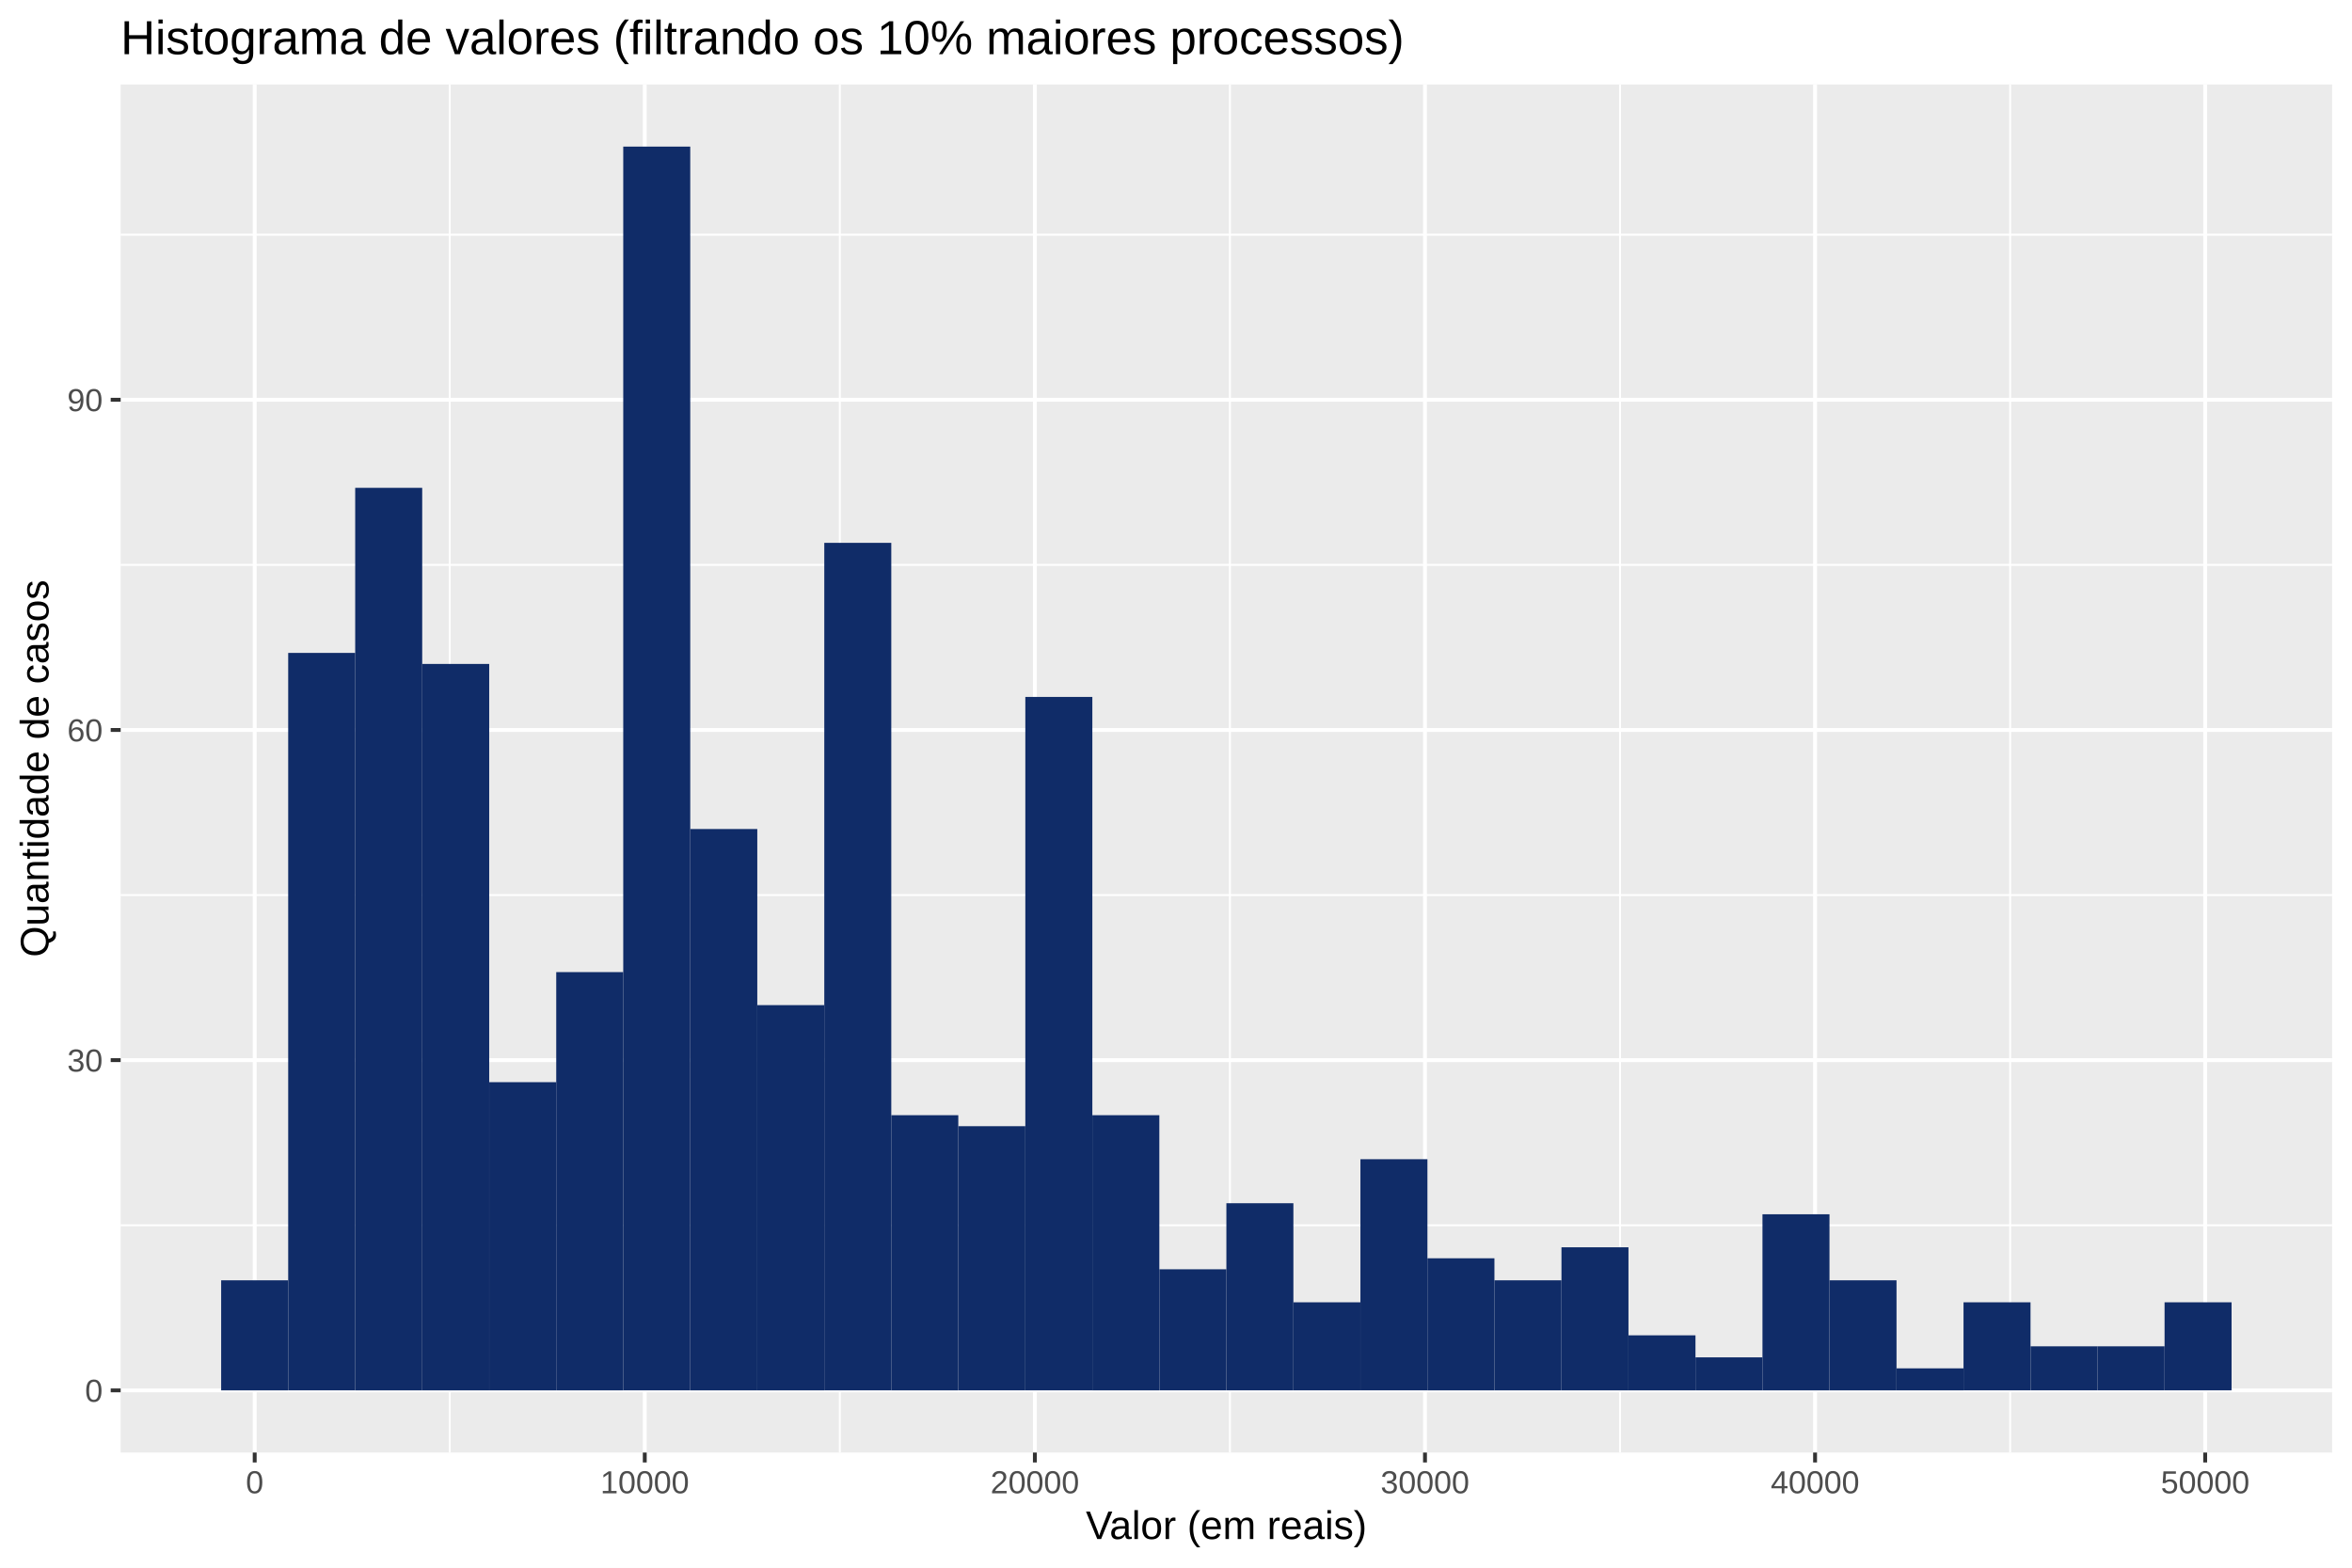
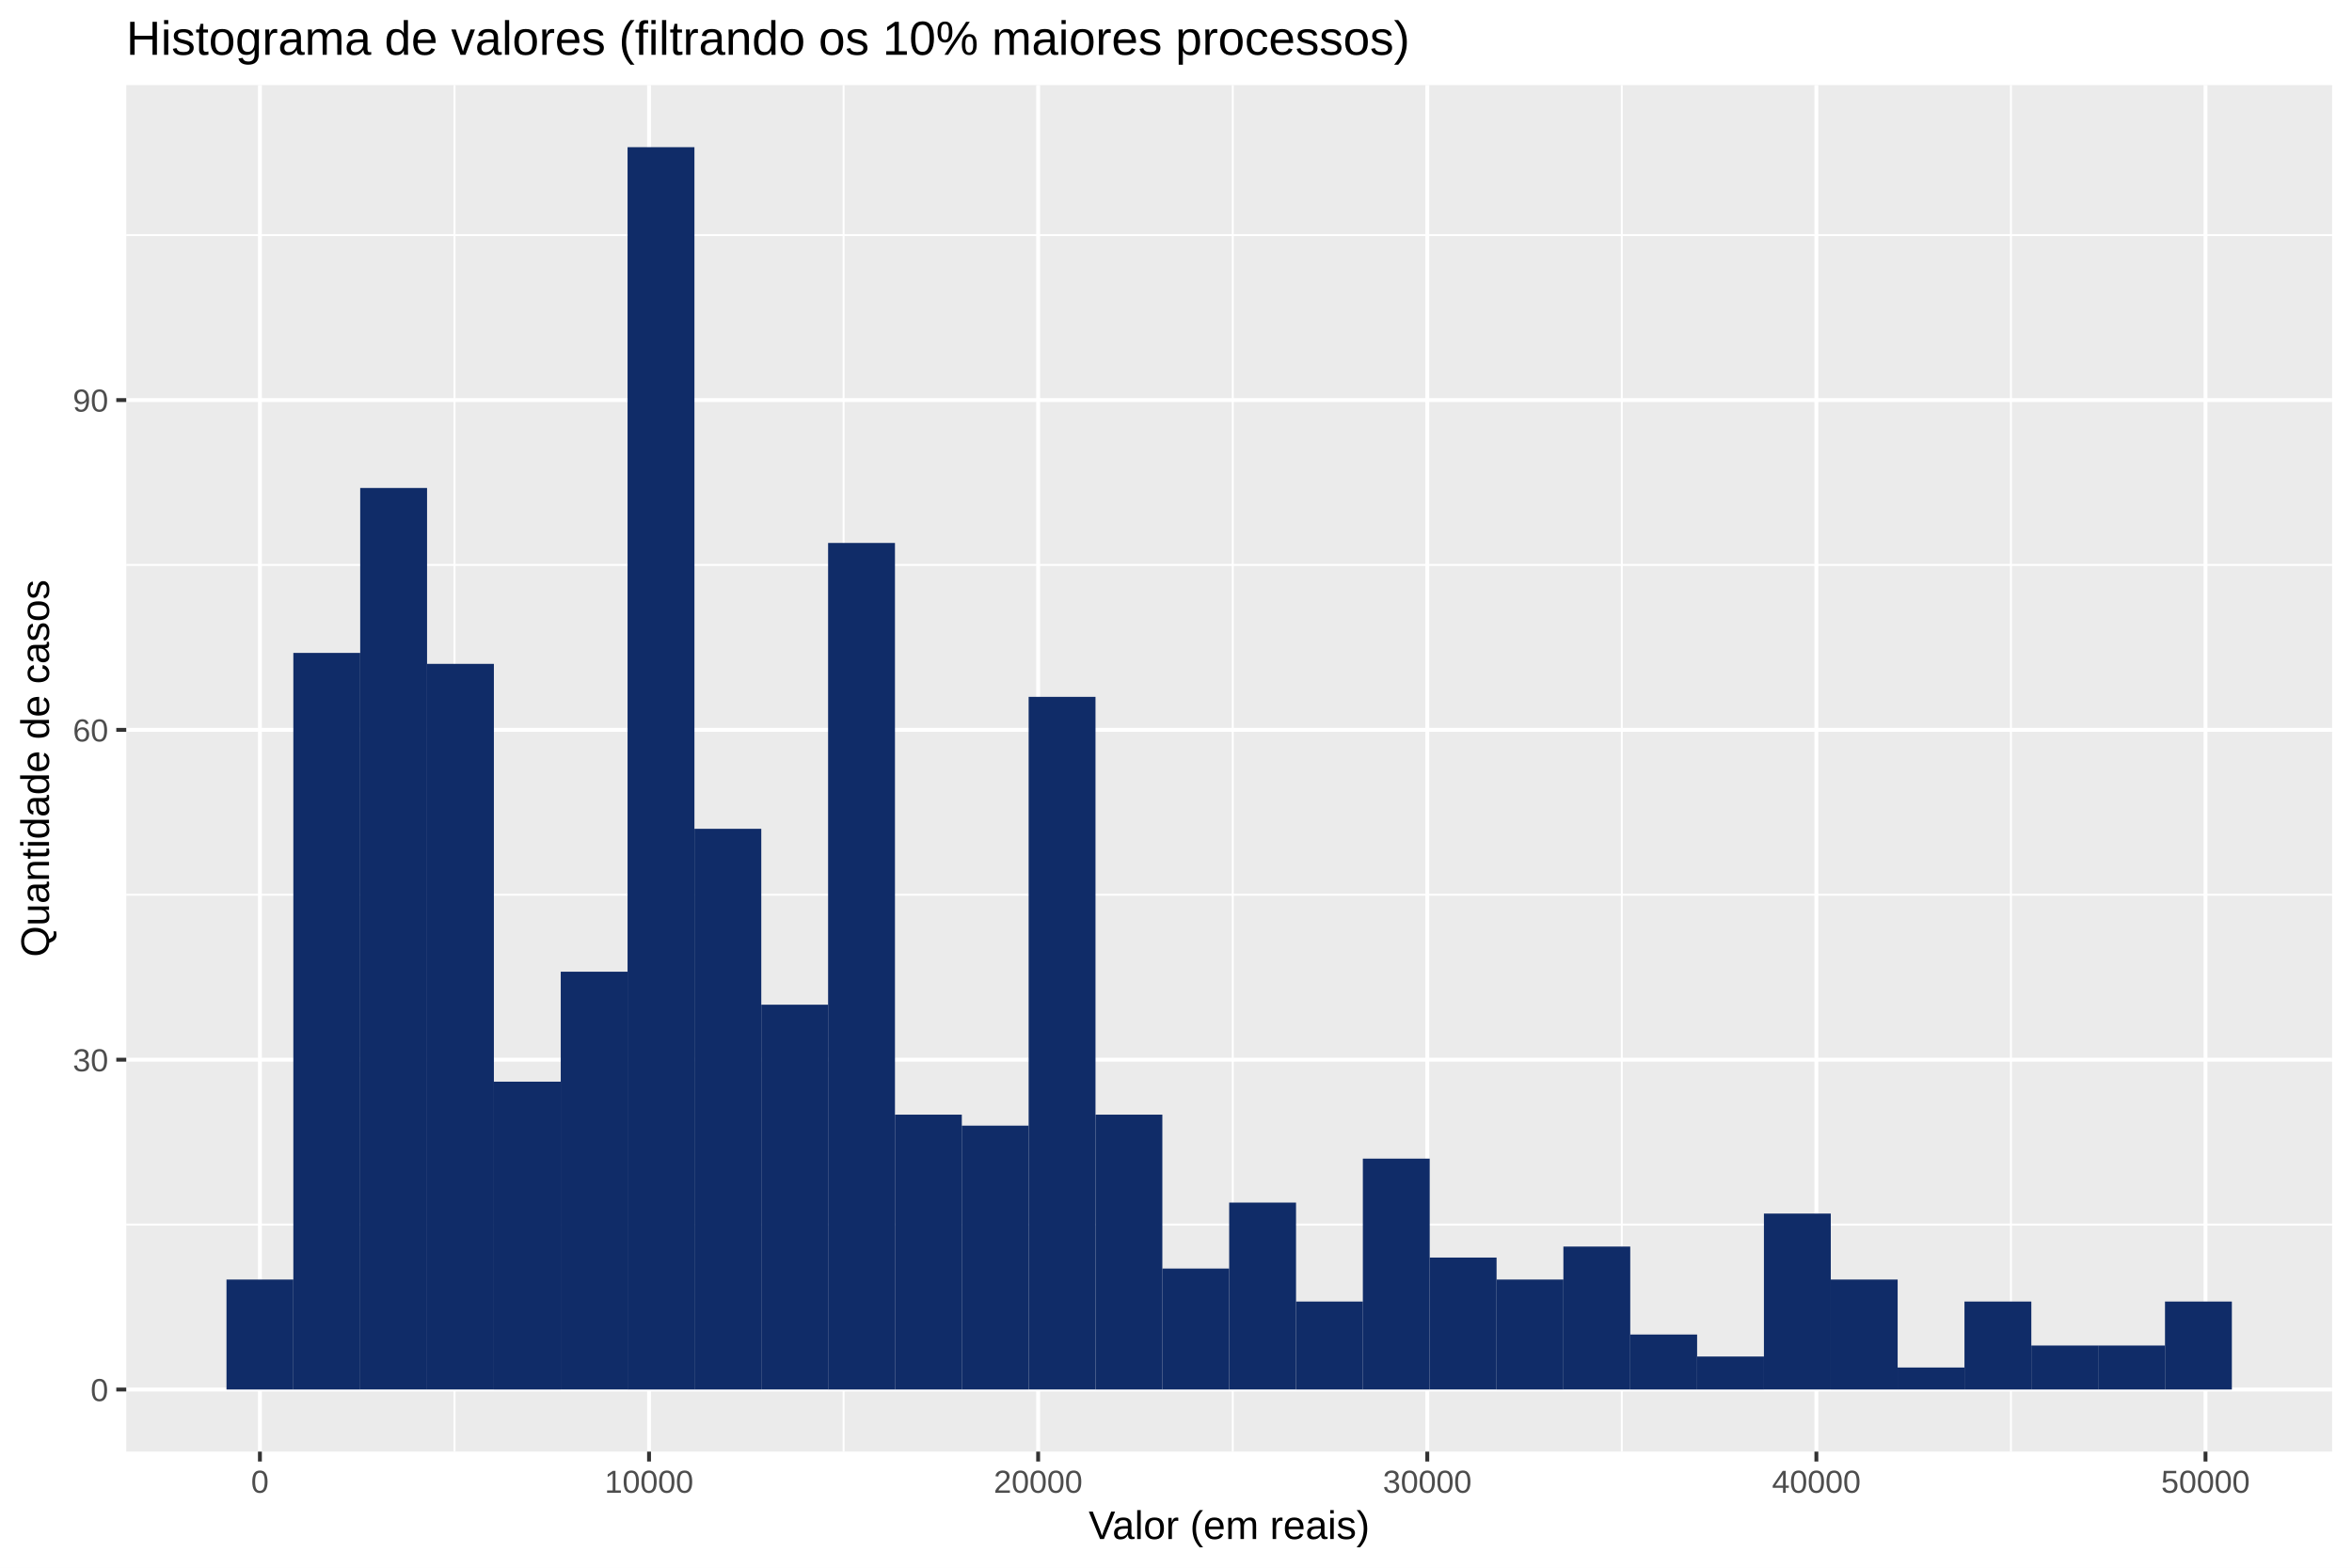
<svg xmlns="http://www.w3.org/2000/svg" class="svglite" width="648.00pt" height="432.00pt" viewBox="0 0 648.00 432.00">
  <defs>
    <style type="text/css">
    .svglite line, .svglite polyline, .svglite polygon, .svglite path, .svglite rect, .svglite circle {
      fill: none;
      stroke: #000000;
      stroke-linecap: round;
      stroke-linejoin: round;
      stroke-miterlimit: 10.00;
    }
    .svglite text {
      white-space: pre;
    }
  </style>
  </defs>
  <rect width="100%" height="100%" style="stroke: none; fill: #FFFFFF;" />
  <defs>
    <clipPath id="cpMC4wMHw2NDguMDB8MC4wMHw0MzIuMDA=">
      <rect x="0.00" y="0.00" width="648.00" height="432.00" />
    </clipPath>
  </defs>
  <g clip-path="url(#cpMC4wMHw2NDguMDB8MC4wMHw0MzIuMDA=)">
    <rect x="0.00" y="0.00" width="648.00" height="432.00" style="stroke-width: 1.07; stroke: #FFFFFF; fill: #FFFFFF;" />
  </g>
  <defs>
-     <clipPath id="cpMzMuMjR8NjQyLjUyfDIzLjI3fDQwMC4yNw==">
-       <rect x="33.24" y="23.27" width="609.28" height="377.01" />
+     <clipPath id="cpMzQuNzh8NjQyLjUyfDIzLjQ0fDQwMC4wMQ==">
+       <rect x="34.78" y="23.44" width="607.74" height="376.58" />
    </clipPath>
  </defs>
-   <g clip-path="url(#cpMzMuMjR8NjQyLjUyfDIzLjI3fDQwMC4yNw==)">
-     <rect x="33.24" y="23.27" width="609.28" height="377.01" style="stroke-width: 1.07; stroke: none; fill: #EBEBEB;" />
-     <polyline points="33.24,337.64 642.52,337.64 " style="stroke-width: 0.53; stroke: #FFFFFF; stroke-linecap: butt;" />
-     <polyline points="33.24,246.65 642.52,246.65 " style="stroke-width: 0.53; stroke: #FFFFFF; stroke-linecap: butt;" />
-     <polyline points="33.24,155.66 642.52,155.66 " style="stroke-width: 0.53; stroke: #FFFFFF; stroke-linecap: butt;" />
-     <polyline points="33.24,64.67 642.52,64.67 " style="stroke-width: 0.53; stroke: #FFFFFF; stroke-linecap: butt;" />
-     <polyline points="123.90,400.27 123.90,23.27 " style="stroke-width: 0.53; stroke: #FFFFFF; stroke-linecap: butt;" />
-     <polyline points="231.38,400.27 231.38,23.27 " style="stroke-width: 0.53; stroke: #FFFFFF; stroke-linecap: butt;" />
-     <polyline points="338.86,400.27 338.86,23.27 " style="stroke-width: 0.53; stroke: #FFFFFF; stroke-linecap: butt;" />
-     <polyline points="446.33,400.27 446.33,23.27 " style="stroke-width: 0.53; stroke: #FFFFFF; stroke-linecap: butt;" />
-     <polyline points="553.81,400.27 553.81,23.27 " style="stroke-width: 0.53; stroke: #FFFFFF; stroke-linecap: butt;" />
-     <polyline points="33.24,383.14 642.52,383.14 " style="stroke-width: 1.07; stroke: #FFFFFF; stroke-linecap: butt;" />
-     <polyline points="33.24,292.14 642.52,292.14 " style="stroke-width: 1.07; stroke: #FFFFFF; stroke-linecap: butt;" />
-     <polyline points="33.24,201.15 642.52,201.15 " style="stroke-width: 1.07; stroke: #FFFFFF; stroke-linecap: butt;" />
-     <polyline points="33.24,110.16 642.52,110.16 " style="stroke-width: 1.07; stroke: #FFFFFF; stroke-linecap: butt;" />
-     <polyline points="70.17,400.27 70.17,23.27 " style="stroke-width: 1.07; stroke: #FFFFFF; stroke-linecap: butt;" />
-     <polyline points="177.64,400.27 177.64,23.27 " style="stroke-width: 1.07; stroke: #FFFFFF; stroke-linecap: butt;" />
-     <polyline points="285.12,400.27 285.12,23.27 " style="stroke-width: 1.07; stroke: #FFFFFF; stroke-linecap: butt;" />
-     <polyline points="392.60,400.27 392.60,23.27 " style="stroke-width: 1.07; stroke: #FFFFFF; stroke-linecap: butt;" />
-     <polyline points="500.07,400.27 500.07,23.27 " style="stroke-width: 1.07; stroke: #FFFFFF; stroke-linecap: butt;" />
-     <polyline points="607.55,400.27 607.55,23.27 " style="stroke-width: 1.07; stroke: #FFFFFF; stroke-linecap: butt;" />
-     <rect x="60.93" y="352.81" width="18.46" height="30.33" style="stroke-width: 1.07; stroke: none; stroke-linecap: square; stroke-linejoin: miter; fill: #102C68;" />
-     <rect x="79.40" y="179.92" width="18.46" height="203.21" style="stroke-width: 1.07; stroke: none; stroke-linecap: square; stroke-linejoin: miter; fill: #102C68;" />
-     <rect x="97.86" y="134.43" width="18.46" height="248.71" style="stroke-width: 1.07; stroke: none; stroke-linecap: square; stroke-linejoin: miter; fill: #102C68;" />
-     <rect x="116.32" y="182.96" width="18.46" height="200.18" style="stroke-width: 1.07; stroke: none; stroke-linecap: square; stroke-linejoin: miter; fill: #102C68;" />
-     <rect x="134.79" y="298.21" width="18.46" height="84.93" style="stroke-width: 1.07; stroke: none; stroke-linecap: square; stroke-linejoin: miter; fill: #102C68;" />
-     <rect x="153.25" y="267.88" width="18.46" height="115.26" style="stroke-width: 1.07; stroke: none; stroke-linecap: square; stroke-linejoin: miter; fill: #102C68;" />
-     <rect x="171.71" y="40.40" width="18.46" height="342.73" style="stroke-width: 1.07; stroke: none; stroke-linecap: square; stroke-linejoin: miter; fill: #102C68;" />
-     <rect x="190.18" y="228.45" width="18.46" height="154.69" style="stroke-width: 1.07; stroke: none; stroke-linecap: square; stroke-linejoin: miter; fill: #102C68;" />
-     <rect x="208.64" y="276.98" width="18.46" height="106.16" style="stroke-width: 1.07; stroke: none; stroke-linecap: square; stroke-linejoin: miter; fill: #102C68;" />
-     <rect x="227.10" y="149.59" width="18.46" height="233.54" style="stroke-width: 1.07; stroke: none; stroke-linecap: square; stroke-linejoin: miter; fill: #102C68;" />
-     <rect x="245.56" y="307.31" width="18.46" height="75.83" style="stroke-width: 1.07; stroke: none; stroke-linecap: square; stroke-linejoin: miter; fill: #102C68;" />
-     <rect x="264.03" y="310.34" width="18.46" height="72.79" style="stroke-width: 1.07; stroke: none; stroke-linecap: square; stroke-linejoin: miter; fill: #102C68;" />
-     <rect x="282.49" y="192.05" width="18.46" height="191.08" style="stroke-width: 1.07; stroke: none; stroke-linecap: square; stroke-linejoin: miter; fill: #102C68;" />
-     <rect x="300.95" y="307.31" width="18.46" height="75.83" style="stroke-width: 1.07; stroke: none; stroke-linecap: square; stroke-linejoin: miter; fill: #102C68;" />
-     <rect x="319.42" y="349.77" width="18.46" height="33.36" style="stroke-width: 1.07; stroke: none; stroke-linecap: square; stroke-linejoin: miter; fill: #102C68;" />
-     <rect x="337.88" y="331.57" width="18.46" height="51.56" style="stroke-width: 1.07; stroke: none; stroke-linecap: square; stroke-linejoin: miter; fill: #102C68;" />
-     <rect x="356.34" y="358.87" width="18.46" height="24.26" style="stroke-width: 1.07; stroke: none; stroke-linecap: square; stroke-linejoin: miter; fill: #102C68;" />
-     <rect x="374.81" y="319.44" width="18.46" height="63.69" style="stroke-width: 1.07; stroke: none; stroke-linecap: square; stroke-linejoin: miter; fill: #102C68;" />
-     <rect x="393.27" y="346.74" width="18.46" height="36.40" style="stroke-width: 1.07; stroke: none; stroke-linecap: square; stroke-linejoin: miter; fill: #102C68;" />
-     <rect x="411.73" y="352.81" width="18.46" height="30.33" style="stroke-width: 1.07; stroke: none; stroke-linecap: square; stroke-linejoin: miter; fill: #102C68;" />
-     <rect x="430.20" y="343.71" width="18.46" height="39.43" style="stroke-width: 1.07; stroke: none; stroke-linecap: square; stroke-linejoin: miter; fill: #102C68;" />
-     <rect x="448.66" y="367.97" width="18.46" height="15.17" style="stroke-width: 1.07; stroke: none; stroke-linecap: square; stroke-linejoin: miter; fill: #102C68;" />
-     <rect x="467.12" y="374.04" width="18.46" height="9.10" style="stroke-width: 1.07; stroke: none; stroke-linecap: square; stroke-linejoin: miter; fill: #102C68;" />
-     <rect x="485.58" y="334.61" width="18.46" height="48.53" style="stroke-width: 1.07; stroke: none; stroke-linecap: square; stroke-linejoin: miter; fill: #102C68;" />
-     <rect x="504.05" y="352.81" width="18.46" height="30.33" style="stroke-width: 1.07; stroke: none; stroke-linecap: square; stroke-linejoin: miter; fill: #102C68;" />
-     <rect x="522.51" y="377.07" width="18.46" height="6.07" style="stroke-width: 1.07; stroke: none; stroke-linecap: square; stroke-linejoin: miter; fill: #102C68;" />
-     <rect x="540.97" y="358.87" width="18.46" height="24.26" style="stroke-width: 1.07; stroke: none; stroke-linecap: square; stroke-linejoin: miter; fill: #102C68;" />
-     <rect x="559.44" y="371.00" width="18.46" height="12.13" style="stroke-width: 1.07; stroke: none; stroke-linecap: square; stroke-linejoin: miter; fill: #102C68;" />
-     <rect x="577.90" y="371.00" width="18.46" height="12.13" style="stroke-width: 1.07; stroke: none; stroke-linecap: square; stroke-linejoin: miter; fill: #102C68;" />
-     <rect x="596.36" y="358.87" width="18.46" height="24.26" style="stroke-width: 1.07; stroke: none; stroke-linecap: square; stroke-linejoin: miter; fill: #102C68;" />
+   <g clip-path="url(#cpMzQuNzh8NjQyLjUyfDIzLjQ0fDQwMC4wMQ==)">
+     <rect x="34.78" y="23.44" width="607.74" height="376.58" style="stroke-width: 1.07; stroke: none; fill: #EBEBEB;" />
+     <polyline points="34.78,337.45 642.52,337.45 " style="stroke-width: 0.53; stroke: #FFFFFF; stroke-linecap: butt;" />
+     <polyline points="34.78,246.57 642.52,246.57 " style="stroke-width: 0.53; stroke: #FFFFFF; stroke-linecap: butt;" />
+     <polyline points="34.78,155.68 642.52,155.68 " style="stroke-width: 0.53; stroke: #FFFFFF; stroke-linecap: butt;" />
+     <polyline points="34.78,64.79 642.52,64.79 " style="stroke-width: 0.53; stroke: #FFFFFF; stroke-linecap: butt;" />
+     <polyline points="125.22,400.01 125.22,23.44 " style="stroke-width: 0.53; stroke: #FFFFFF; stroke-linecap: butt;" />
+     <polyline points="232.42,400.01 232.42,23.44 " style="stroke-width: 0.53; stroke: #FFFFFF; stroke-linecap: butt;" />
+     <polyline points="339.63,400.01 339.63,23.44 " style="stroke-width: 0.53; stroke: #FFFFFF; stroke-linecap: butt;" />
+     <polyline points="446.83,400.01 446.83,23.44 " style="stroke-width: 0.53; stroke: #FFFFFF; stroke-linecap: butt;" />
+     <polyline points="554.03,400.01 554.03,23.44 " style="stroke-width: 0.53; stroke: #FFFFFF; stroke-linecap: butt;" />
+     <polyline points="34.78,382.90 642.52,382.90 " style="stroke-width: 1.07; stroke: #FFFFFF; stroke-linecap: butt;" />
+     <polyline points="34.78,292.01 642.52,292.01 " style="stroke-width: 1.07; stroke: #FFFFFF; stroke-linecap: butt;" />
+     <polyline points="34.78,201.12 642.52,201.12 " style="stroke-width: 1.07; stroke: #FFFFFF; stroke-linecap: butt;" />
+     <polyline points="34.78,110.24 642.52,110.24 " style="stroke-width: 1.07; stroke: #FFFFFF; stroke-linecap: butt;" />
+     <polyline points="71.61,400.01 71.61,23.44 " style="stroke-width: 1.07; stroke: #FFFFFF; stroke-linecap: butt;" />
+     <polyline points="178.82,400.01 178.82,23.44 " style="stroke-width: 1.07; stroke: #FFFFFF; stroke-linecap: butt;" />
+     <polyline points="286.02,400.01 286.02,23.44 " style="stroke-width: 1.07; stroke: #FFFFFF; stroke-linecap: butt;" />
+     <polyline points="393.23,400.01 393.23,23.44 " style="stroke-width: 1.07; stroke: #FFFFFF; stroke-linecap: butt;" />
+     <polyline points="500.43,400.01 500.43,23.44 " style="stroke-width: 1.07; stroke: #FFFFFF; stroke-linecap: butt;" />
+     <polyline points="607.64,400.01 607.64,23.44 " style="stroke-width: 1.07; stroke: #FFFFFF; stroke-linecap: butt;" />
+     <rect x="62.40" y="352.60" width="18.42" height="30.30" style="stroke-width: 1.07; stroke: none; stroke-linecap: square; stroke-linejoin: miter; fill: #102C68;" />
+     <rect x="80.82" y="179.92" width="18.42" height="202.98" style="stroke-width: 1.07; stroke: none; stroke-linecap: square; stroke-linejoin: miter; fill: #102C68;" />
+     <rect x="99.24" y="134.47" width="18.42" height="248.42" style="stroke-width: 1.07; stroke: none; stroke-linecap: square; stroke-linejoin: miter; fill: #102C68;" />
+     <rect x="117.65" y="182.94" width="18.42" height="199.95" style="stroke-width: 1.07; stroke: none; stroke-linecap: square; stroke-linejoin: miter; fill: #102C68;" />
+     <rect x="136.07" y="298.07" width="18.42" height="84.83" style="stroke-width: 1.07; stroke: none; stroke-linecap: square; stroke-linejoin: miter; fill: #102C68;" />
+     <rect x="154.49" y="267.77" width="18.42" height="115.12" style="stroke-width: 1.07; stroke: none; stroke-linecap: square; stroke-linejoin: miter; fill: #102C68;" />
+     <rect x="172.90" y="40.56" width="18.42" height="342.34" style="stroke-width: 1.07; stroke: none; stroke-linecap: square; stroke-linejoin: miter; fill: #102C68;" />
+     <rect x="191.32" y="228.39" width="18.42" height="154.51" style="stroke-width: 1.07; stroke: none; stroke-linecap: square; stroke-linejoin: miter; fill: #102C68;" />
+     <rect x="209.74" y="276.86" width="18.42" height="106.03" style="stroke-width: 1.07; stroke: none; stroke-linecap: square; stroke-linejoin: miter; fill: #102C68;" />
+     <rect x="228.15" y="149.62" width="18.42" height="233.28" style="stroke-width: 1.07; stroke: none; stroke-linecap: square; stroke-linejoin: miter; fill: #102C68;" />
+     <rect x="246.57" y="307.16" width="18.42" height="75.74" style="stroke-width: 1.07; stroke: none; stroke-linecap: square; stroke-linejoin: miter; fill: #102C68;" />
+     <rect x="264.98" y="310.19" width="18.42" height="72.71" style="stroke-width: 1.07; stroke: none; stroke-linecap: square; stroke-linejoin: miter; fill: #102C68;" />
+     <rect x="283.40" y="192.03" width="18.42" height="190.86" style="stroke-width: 1.07; stroke: none; stroke-linecap: square; stroke-linejoin: miter; fill: #102C68;" />
+     <rect x="301.82" y="307.16" width="18.42" height="75.74" style="stroke-width: 1.07; stroke: none; stroke-linecap: square; stroke-linejoin: miter; fill: #102C68;" />
+     <rect x="320.23" y="349.57" width="18.42" height="33.33" style="stroke-width: 1.07; stroke: none; stroke-linecap: square; stroke-linejoin: miter; fill: #102C68;" />
+     <rect x="338.65" y="331.39" width="18.42" height="51.50" style="stroke-width: 1.07; stroke: none; stroke-linecap: square; stroke-linejoin: miter; fill: #102C68;" />
+     <rect x="357.07" y="358.66" width="18.42" height="24.24" style="stroke-width: 1.07; stroke: none; stroke-linecap: square; stroke-linejoin: miter; fill: #102C68;" />
+     <rect x="375.48" y="319.28" width="18.42" height="63.62" style="stroke-width: 1.07; stroke: none; stroke-linecap: square; stroke-linejoin: miter; fill: #102C68;" />
+     <rect x="393.90" y="346.54" width="18.42" height="36.35" style="stroke-width: 1.07; stroke: none; stroke-linecap: square; stroke-linejoin: miter; fill: #102C68;" />
+     <rect x="412.32" y="352.60" width="18.42" height="30.30" style="stroke-width: 1.07; stroke: none; stroke-linecap: square; stroke-linejoin: miter; fill: #102C68;" />
+     <rect x="430.73" y="343.51" width="18.42" height="39.38" style="stroke-width: 1.07; stroke: none; stroke-linecap: square; stroke-linejoin: miter; fill: #102C68;" />
+     <rect x="449.15" y="367.75" width="18.42" height="15.15" style="stroke-width: 1.07; stroke: none; stroke-linecap: square; stroke-linejoin: miter; fill: #102C68;" />
+     <rect x="467.57" y="373.81" width="18.42" height="9.09" style="stroke-width: 1.07; stroke: none; stroke-linecap: square; stroke-linejoin: miter; fill: #102C68;" />
+     <rect x="485.98" y="334.42" width="18.42" height="48.47" style="stroke-width: 1.07; stroke: none; stroke-linecap: square; stroke-linejoin: miter; fill: #102C68;" />
+     <rect x="504.40" y="352.60" width="18.42" height="30.30" style="stroke-width: 1.07; stroke: none; stroke-linecap: square; stroke-linejoin: miter; fill: #102C68;" />
+     <rect x="522.81" y="376.84" width="18.42" height="6.06" style="stroke-width: 1.07; stroke: none; stroke-linecap: square; stroke-linejoin: miter; fill: #102C68;" />
+     <rect x="541.23" y="358.66" width="18.42" height="24.24" style="stroke-width: 1.07; stroke: none; stroke-linecap: square; stroke-linejoin: miter; fill: #102C68;" />
+     <rect x="559.65" y="370.78" width="18.42" height="12.12" style="stroke-width: 1.07; stroke: none; stroke-linecap: square; stroke-linejoin: miter; fill: #102C68;" />
+     <rect x="578.06" y="370.78" width="18.42" height="12.12" style="stroke-width: 1.07; stroke: none; stroke-linecap: square; stroke-linejoin: miter; fill: #102C68;" />
+     <rect x="596.48" y="358.66" width="18.42" height="24.24" style="stroke-width: 1.07; stroke: none; stroke-linecap: square; stroke-linejoin: miter; fill: #102C68;" />
  </g>
  <g clip-path="url(#cpMC4wMHw2NDguMDB8MC4wMHw0MzIuMDA=)">
-     <text x="28.31" y="386.29" text-anchor="end" style="font-size: 8.80px;fill: #4D4D4D; font-family: &quot;Arial&quot;;" textLength="4.90px" lengthAdjust="spacingAndGlyphs">0</text>
-     <text x="28.31" y="295.29" text-anchor="end" style="font-size: 8.80px;fill: #4D4D4D; font-family: &quot;Arial&quot;;" textLength="9.79px" lengthAdjust="spacingAndGlyphs">30</text>
-     <text x="28.31" y="204.30" text-anchor="end" style="font-size: 8.80px;fill: #4D4D4D; font-family: &quot;Arial&quot;;" textLength="9.79px" lengthAdjust="spacingAndGlyphs">60</text>
-     <text x="28.31" y="113.31" text-anchor="end" style="font-size: 8.80px;fill: #4D4D4D; font-family: &quot;Arial&quot;;" textLength="9.79px" lengthAdjust="spacingAndGlyphs">90</text>
-     <polyline points="30.50,383.14 33.24,383.14 " style="stroke-width: 1.07; stroke: #333333; stroke-linecap: butt;" />
-     <polyline points="30.50,292.14 33.24,292.14 " style="stroke-width: 1.07; stroke: #333333; stroke-linecap: butt;" />
-     <polyline points="30.50,201.15 33.24,201.15 " style="stroke-width: 1.07; stroke: #333333; stroke-linecap: butt;" />
-     <polyline points="30.50,110.16 33.24,110.16 " style="stroke-width: 1.07; stroke: #333333; stroke-linecap: butt;" />
-     <polyline points="70.17,403.01 70.17,400.27 " style="stroke-width: 1.07; stroke: #333333; stroke-linecap: butt;" />
-     <polyline points="177.64,403.01 177.64,400.27 " style="stroke-width: 1.07; stroke: #333333; stroke-linecap: butt;" />
-     <polyline points="285.12,403.01 285.12,400.27 " style="stroke-width: 1.07; stroke: #333333; stroke-linecap: butt;" />
-     <polyline points="392.60,403.01 392.60,400.27 " style="stroke-width: 1.07; stroke: #333333; stroke-linecap: butt;" />
-     <polyline points="500.07,403.01 500.07,400.27 " style="stroke-width: 1.07; stroke: #333333; stroke-linecap: butt;" />
-     <polyline points="607.55,403.01 607.55,400.27 " style="stroke-width: 1.07; stroke: #333333; stroke-linecap: butt;" />
-     <text x="70.17" y="411.50" text-anchor="middle" style="font-size: 8.80px;fill: #4D4D4D; font-family: &quot;Arial&quot;;" textLength="4.90px" lengthAdjust="spacingAndGlyphs">0</text>
-     <text x="177.64" y="411.50" text-anchor="middle" style="font-size: 8.80px;fill: #4D4D4D; font-family: &quot;Arial&quot;;" textLength="24.48px" lengthAdjust="spacingAndGlyphs">10000</text>
-     <text x="285.12" y="411.50" text-anchor="middle" style="font-size: 8.80px;fill: #4D4D4D; font-family: &quot;Arial&quot;;" textLength="24.48px" lengthAdjust="spacingAndGlyphs">20000</text>
-     <text x="392.60" y="411.50" text-anchor="middle" style="font-size: 8.80px;fill: #4D4D4D; font-family: &quot;Arial&quot;;" textLength="24.48px" lengthAdjust="spacingAndGlyphs">30000</text>
-     <text x="500.07" y="411.50" text-anchor="middle" style="font-size: 8.80px;fill: #4D4D4D; font-family: &quot;Arial&quot;;" textLength="24.48px" lengthAdjust="spacingAndGlyphs">40000</text>
-     <text x="607.55" y="411.50" text-anchor="middle" style="font-size: 8.80px;fill: #4D4D4D; font-family: &quot;Arial&quot;;" textLength="24.48px" lengthAdjust="spacingAndGlyphs">50000</text>
-     <text x="337.88" y="424.10" text-anchor="middle" style="font-size: 11.00px; font-family: &quot;Arial&quot;;" textLength="77.45px" lengthAdjust="spacingAndGlyphs">Valor (em reais)</text>
-     <text transform="translate(13.36,211.77) rotate(-90)" text-anchor="middle" style="font-size: 11.00px; font-family: &quot;Arial&quot;;" textLength="104.00px" lengthAdjust="spacingAndGlyphs">Quantidade de casos</text>
-     <text x="33.24" y="14.93" style="font-size: 13.20px; font-family: &quot;Arial&quot;;" textLength="353.38px" lengthAdjust="spacingAndGlyphs">Histograma de valores (filtrando os 10% maiores processos)</text>
+     <text x="29.85" y="386.10" text-anchor="end" style="font-size: 8.80px;fill: #4D4D4D; font-family: &quot;Liberation Sans&quot;;" textLength="5.59px" lengthAdjust="spacingAndGlyphs">0</text>
+     <text x="29.85" y="295.22" text-anchor="end" style="font-size: 8.80px;fill: #4D4D4D; font-family: &quot;Liberation Sans&quot;;" textLength="11.19px" lengthAdjust="spacingAndGlyphs">30</text>
+     <text x="29.85" y="204.33" text-anchor="end" style="font-size: 8.80px;fill: #4D4D4D; font-family: &quot;Liberation Sans&quot;;" textLength="11.19px" lengthAdjust="spacingAndGlyphs">60</text>
+     <text x="29.85" y="113.44" text-anchor="end" style="font-size: 8.80px;fill: #4D4D4D; font-family: &quot;Liberation Sans&quot;;" textLength="11.19px" lengthAdjust="spacingAndGlyphs">90</text>
+     <polyline points="32.04,382.90 34.78,382.90 " style="stroke-width: 1.07; stroke: #333333; stroke-linecap: butt;" />
+     <polyline points="32.04,292.01 34.78,292.01 " style="stroke-width: 1.07; stroke: #333333; stroke-linecap: butt;" />
+     <polyline points="32.04,201.12 34.78,201.12 " style="stroke-width: 1.07; stroke: #333333; stroke-linecap: butt;" />
+     <polyline points="32.04,110.24 34.78,110.24 " style="stroke-width: 1.07; stroke: #333333; stroke-linecap: butt;" />
+     <polyline points="71.61,402.75 71.61,400.01 " style="stroke-width: 1.07; stroke: #333333; stroke-linecap: butt;" />
+     <polyline points="178.82,402.75 178.82,400.01 " style="stroke-width: 1.07; stroke: #333333; stroke-linecap: butt;" />
+     <polyline points="286.02,402.75 286.02,400.01 " style="stroke-width: 1.07; stroke: #333333; stroke-linecap: butt;" />
+     <polyline points="393.23,402.75 393.23,400.01 " style="stroke-width: 1.07; stroke: #333333; stroke-linecap: butt;" />
+     <polyline points="500.43,402.75 500.43,400.01 " style="stroke-width: 1.07; stroke: #333333; stroke-linecap: butt;" />
+     <polyline points="607.64,402.75 607.64,400.01 " style="stroke-width: 1.07; stroke: #333333; stroke-linecap: butt;" />
+     <text x="71.61" y="411.36" text-anchor="middle" style="font-size: 8.80px;fill: #4D4D4D; font-family: &quot;Liberation Sans&quot;;" textLength="5.59px" lengthAdjust="spacingAndGlyphs">0</text>
+     <text x="178.82" y="411.36" text-anchor="middle" style="font-size: 8.80px;fill: #4D4D4D; font-family: &quot;Liberation Sans&quot;;" textLength="27.97px" lengthAdjust="spacingAndGlyphs">10000</text>
+     <text x="286.02" y="411.36" text-anchor="middle" style="font-size: 8.80px;fill: #4D4D4D; font-family: &quot;Liberation Sans&quot;;" textLength="27.97px" lengthAdjust="spacingAndGlyphs">20000</text>
+     <text x="393.23" y="411.36" text-anchor="middle" style="font-size: 8.80px;fill: #4D4D4D; font-family: &quot;Liberation Sans&quot;;" textLength="27.97px" lengthAdjust="spacingAndGlyphs">30000</text>
+     <text x="500.43" y="411.36" text-anchor="middle" style="font-size: 8.80px;fill: #4D4D4D; font-family: &quot;Liberation Sans&quot;;" textLength="27.97px" lengthAdjust="spacingAndGlyphs">40000</text>
+     <text x="607.64" y="411.36" text-anchor="middle" style="font-size: 8.80px;fill: #4D4D4D; font-family: &quot;Liberation Sans&quot;;" textLength="27.97px" lengthAdjust="spacingAndGlyphs">50000</text>
+     <text x="338.65" y="424.10" text-anchor="middle" style="font-size: 11.00px; font-family: &quot;Liberation Sans&quot;;" textLength="87.36px" lengthAdjust="spacingAndGlyphs">Valor (em reais)</text>
+     <text transform="translate(13.50,211.73) rotate(-90)" text-anchor="middle" style="font-size: 11.00px; font-family: &quot;Liberation Sans&quot;;" textLength="115.92px" lengthAdjust="spacingAndGlyphs">Quantidade de casos</text>
+     <text x="34.78" y="15.10" style="font-size: 13.20px; font-family: &quot;Liberation Sans&quot;;" textLength="398.51px" lengthAdjust="spacingAndGlyphs">Histograma de valores (filtrando os 10% maiores processos)</text>
  </g>
</svg>
